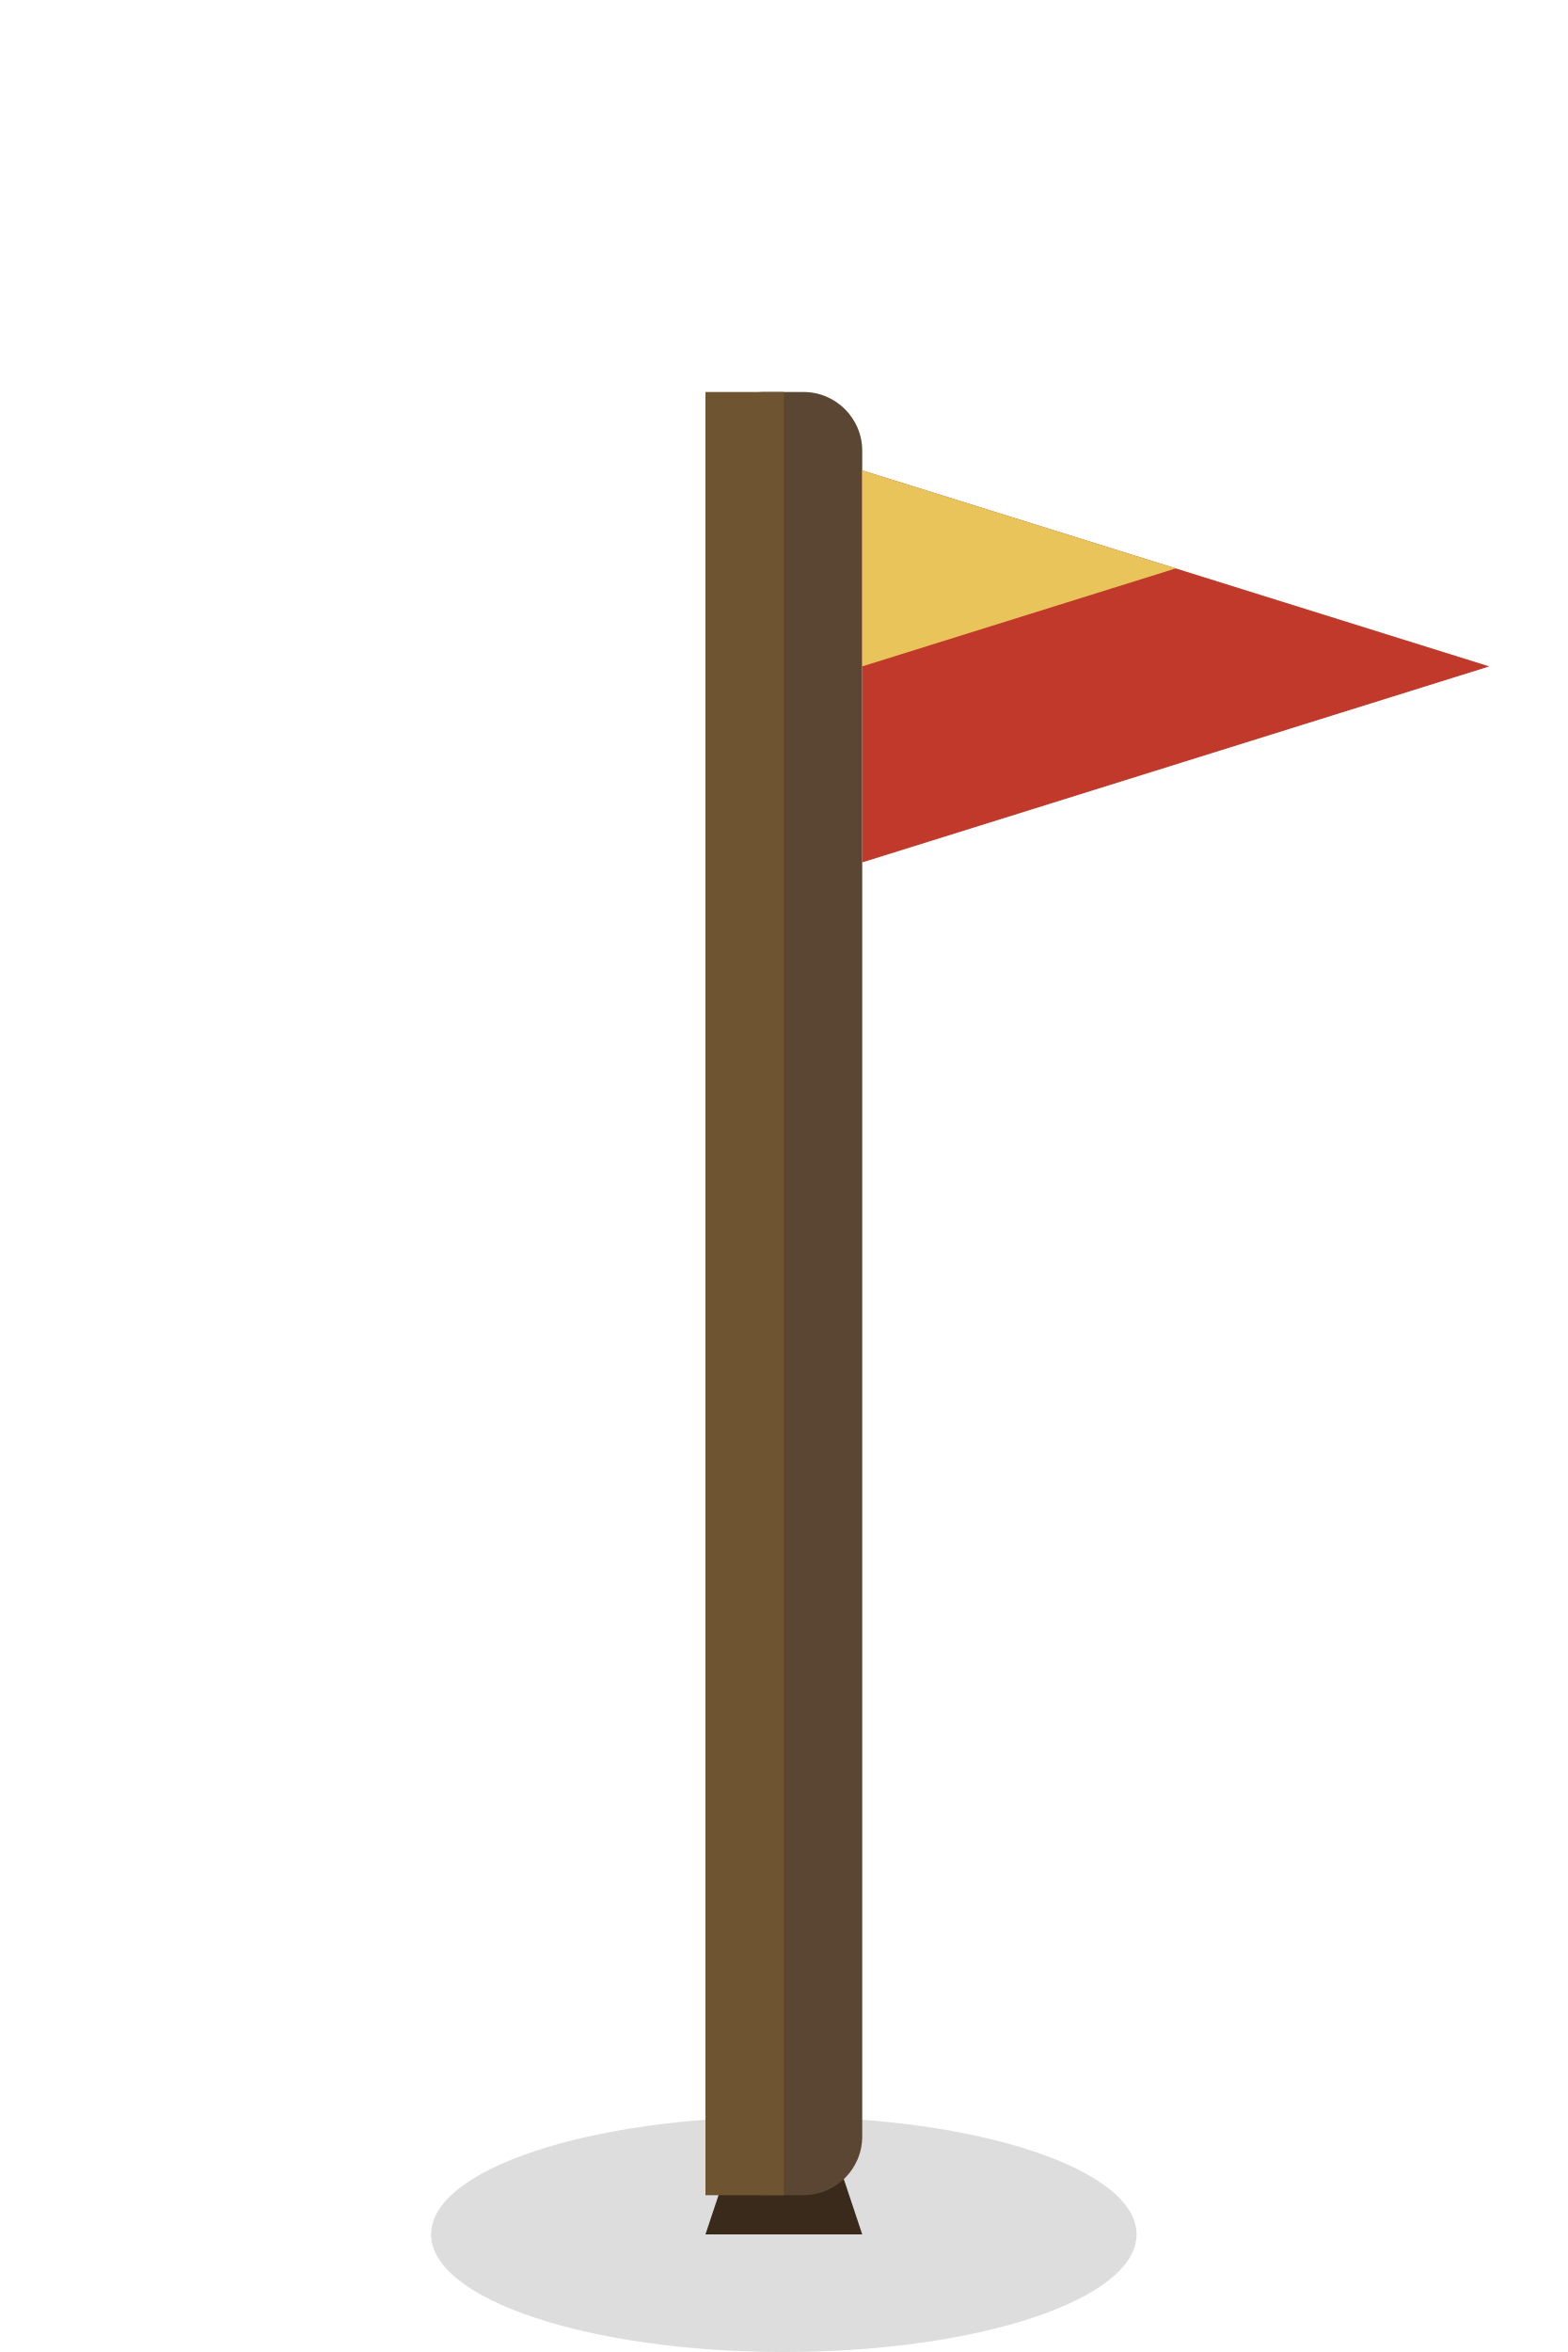
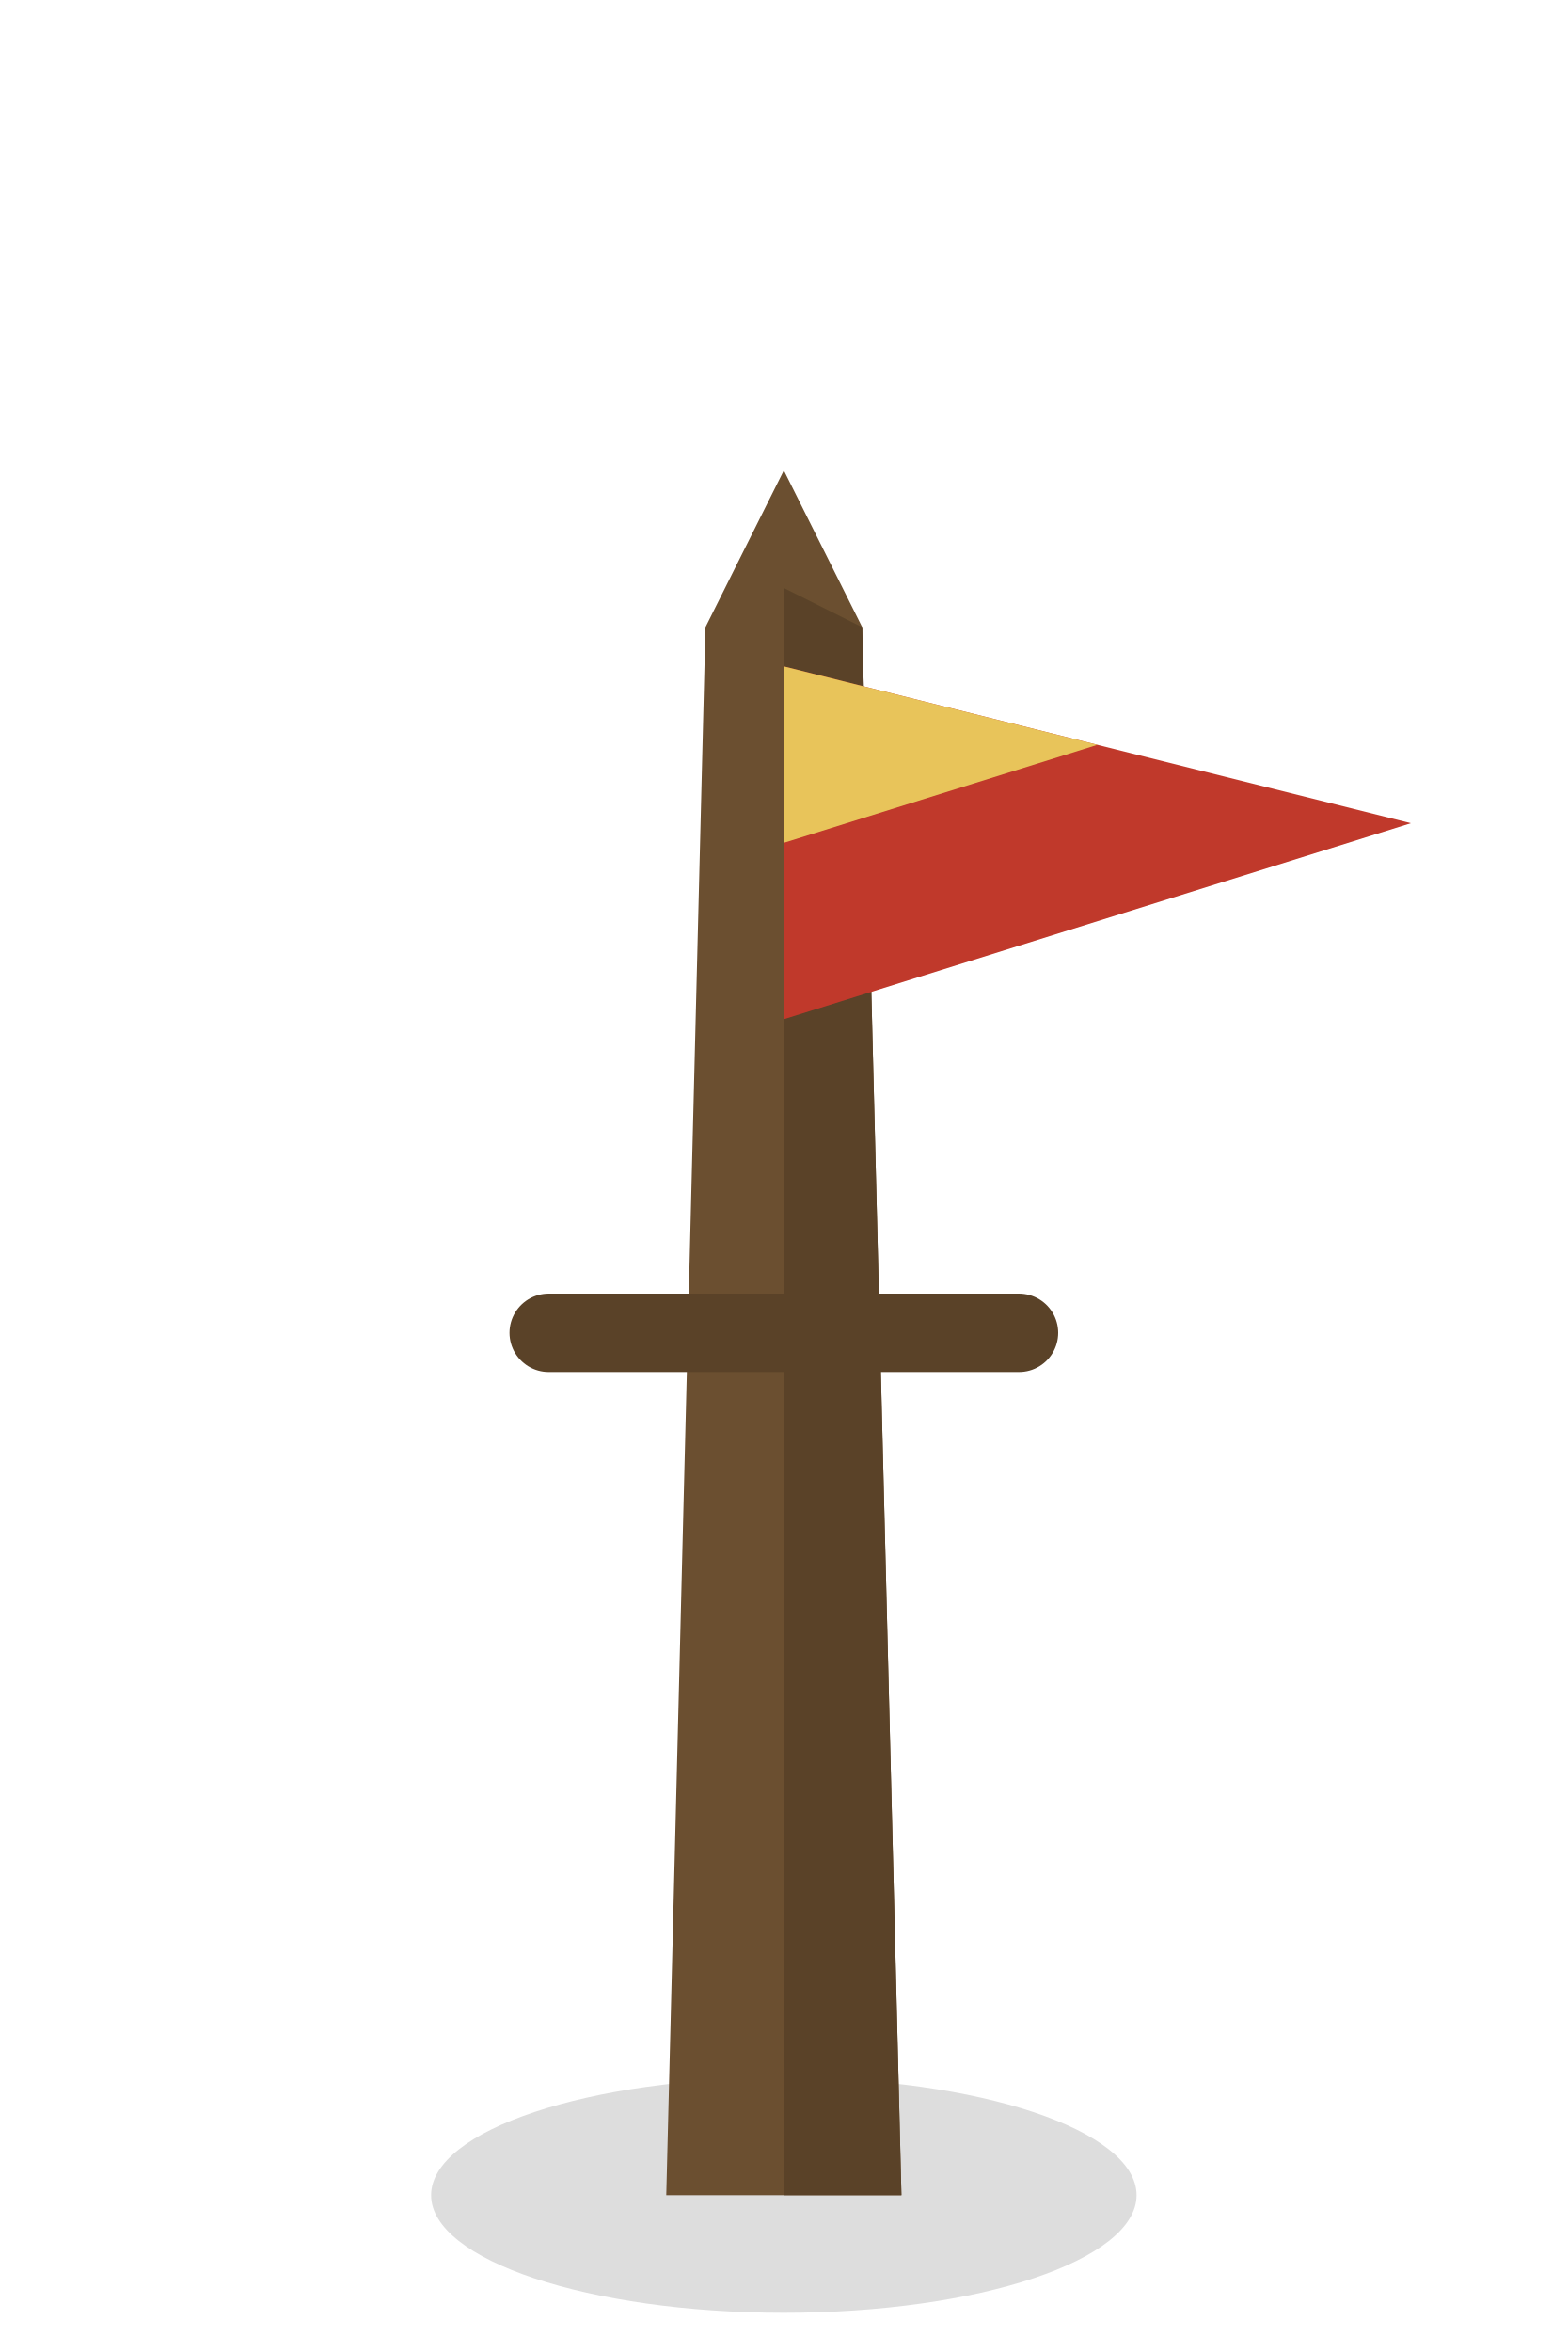
- <svg xmlns="http://www.w3.org/2000/svg" width="40" height="60" viewBox="0 0 40 60" data-anchor="20,58">
-   <ellipse cx="20" cy="57" rx="9" ry="3" fill="#00000022" />
-   <polygon points="18,57 22,57 21,54 19,54" fill="#3A2A1C" />
-   <rect x="18" y="10" width="4" height="46" rx="1.5" fill="#5A4632" />
-   <rect x="18" y="10" width="2" height="46" fill="#6E5430" />
-   <polygon points="22,12 38,17 22,22" fill="#C0392B" />
-   <polygon points="22,12 30,14.5 22,17" fill="#E8C45A" />
+ <svg xmlns="http://www.w3.org/2000/svg" width="40" height="60" viewBox="0 0 40 60" data-anchor="20,56" data-footprint="1x1" data-note="border marker; pennant uses enemy accent color">
+   <ellipse cx="20" cy="56" rx="9" ry="3" fill="#00000022" />
+   <polygon points="17,56 23,56 22,16 20,12 18,16" fill="#6B4F30" />
+   <polygon points="20,56 23,56 22,16 20,15" fill="#5A4228" />
+   <line x1="14" y1="34" x2="26" y2="34" stroke="#5A4228" stroke-width="2" stroke-linecap="round" />
+   <path d="M20 17 L36 21 L20 26 Z" fill="#C0392B" />
+   <path d="M20 17 L28 19 L20 21.5 Z" fill="#E8C45A" />
</svg>
